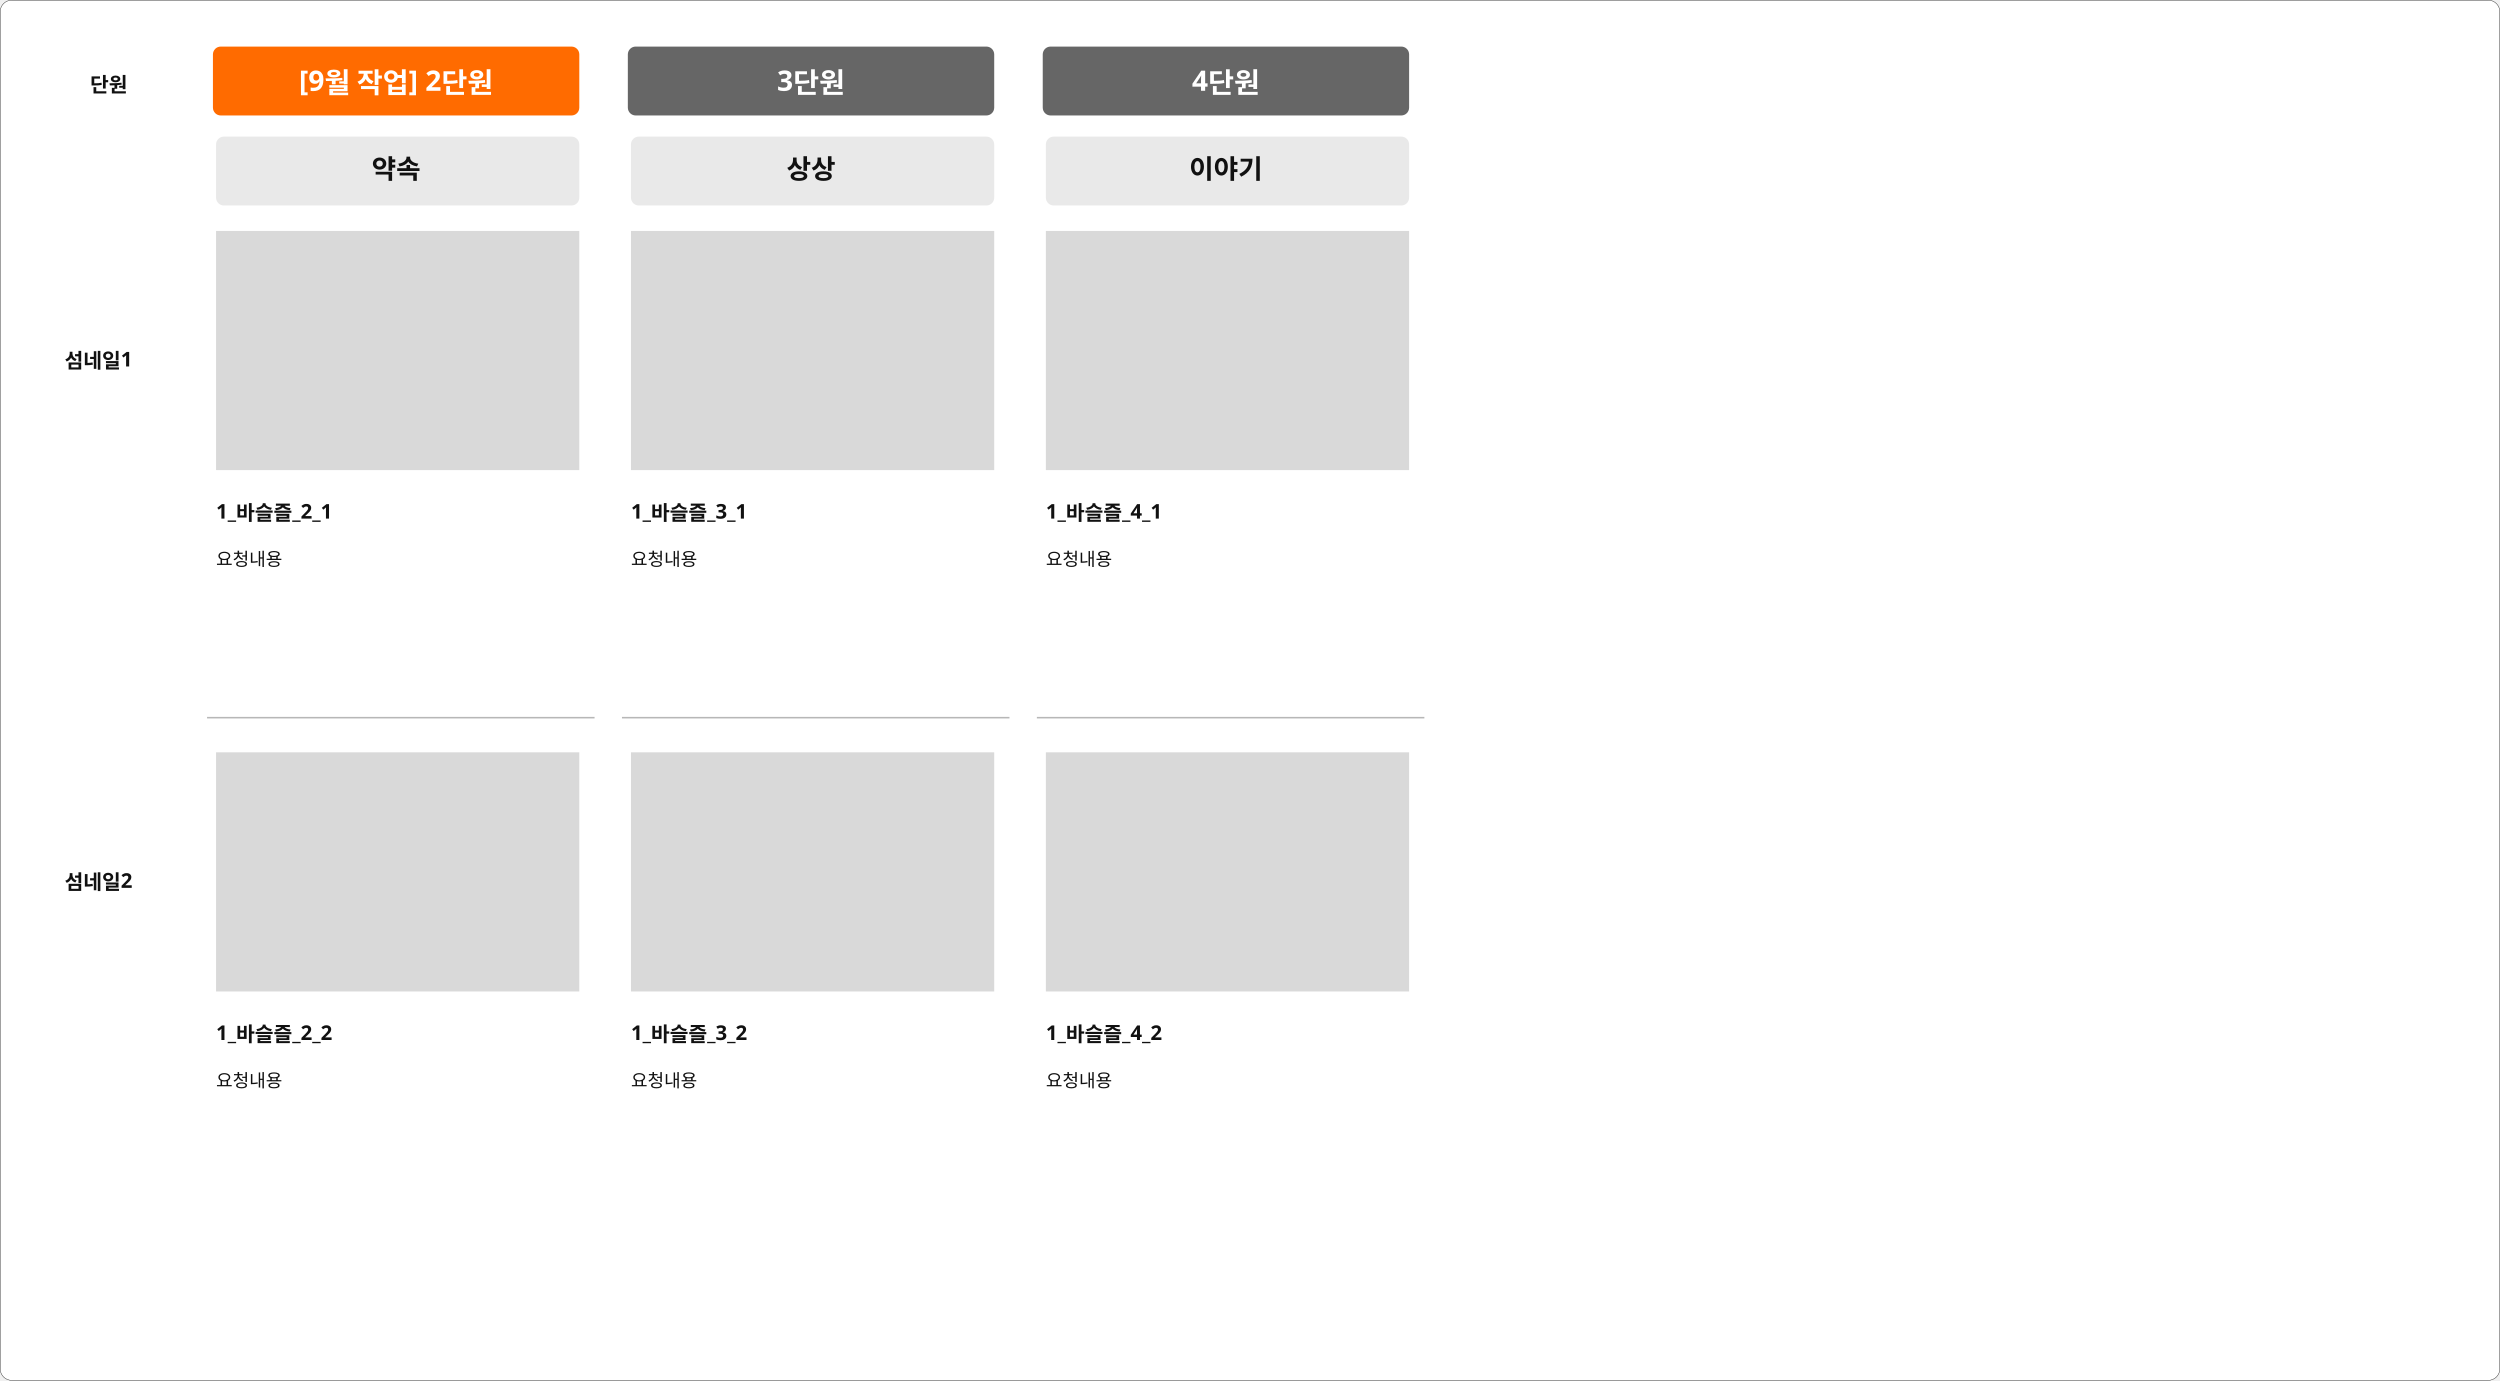
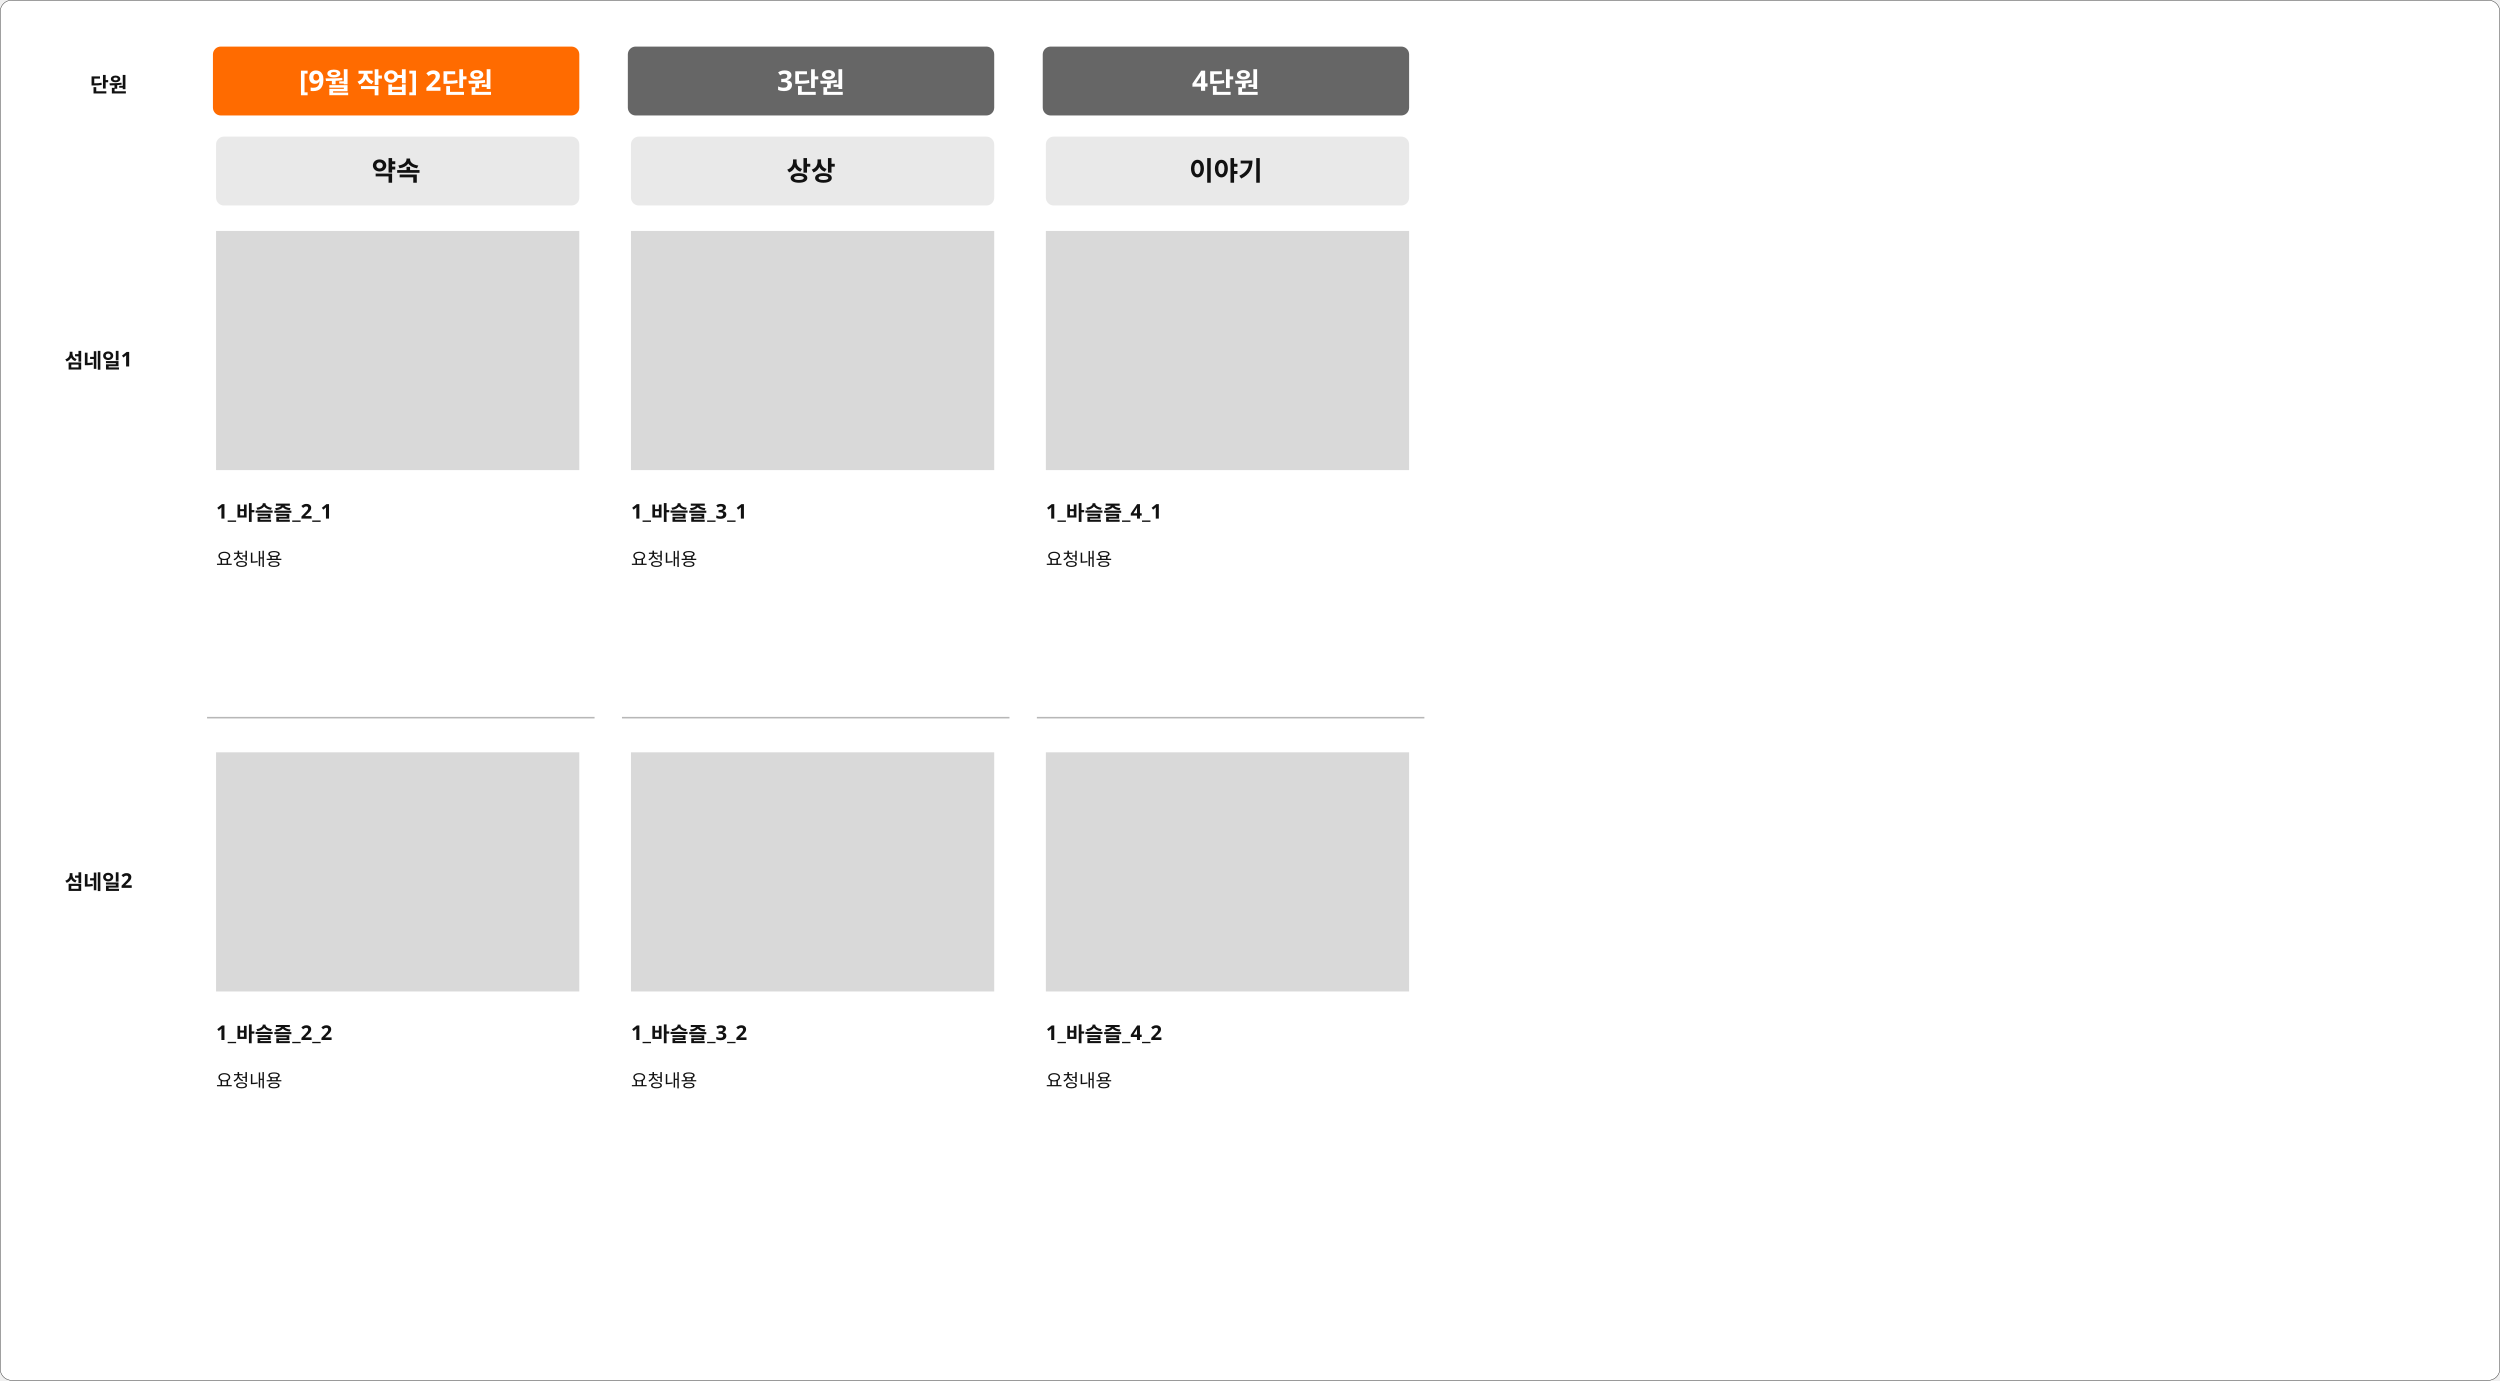
<svg xmlns="http://www.w3.org/2000/svg" width="6387" height="3527" viewBox="0 0 6387 3527" role="img" aria-labelledby="svg-title svg-desc">
  <style>
    text { font-family: 'NanumGothic', sans-serif; fill: #111111; letter-spacing: 0; }
    .unit-title { fill: #ffffff; font-size: 72px; font-weight: 700; }
    .filename { font-size: 52px; font-weight: 700; }
    .reuse-filename { fill: #8f3fab; }
    .request-label { font-size: 46px; font-weight: 400; }
    .row-label { font-size: 52px; font-weight: 700; }
  </style>
  <g id="board" data-name="작업표 배경">
    <rect id="board-background" x="0.5" y="0.5" width="6386" height="3526" rx="29.5" fill="#ffffff" stroke="#111111" />
  </g>
  <g id="labels" data-name="행 라벨">
    <g id="band-1-labels" data-name="1번째 행 라벨">
      <text id="band-1-unit-label" x="230" y="235" class="row-label">단원</text>
      <text id="band-1-thumbnail-1-label" x="165" y="940" class="row-label">섬네일1</text>
      <text id="band-1-thumbnail-2-label" x="165" y="2272" class="row-label">섬네일2</text>
    </g>
  </g>
  <g id="band-1-unit-2" data-name="[9월 작업] 2단원">
    <g id="band-1-unit-2-title" data-name="[9월 작업] 2단원 타이틀">
      <rect id="band-1-unit-2-title-background" x="544" y="119" width="936" height="176" rx="20" fill="#ff6b00" />
      <text id="band-1-unit-2-title-text" x="1012" y="232" text-anchor="middle" class="unit-title">[9월 작업] 2단원</text>
    </g>
    <g id="band-1-unit-2-item-1" data-name="약속">
      <g id="band-1-unit-2-item-1-name-title" data-name="약속 타이틀">
        <rect id="band-1-unit-2-item-1-name-background" x="552" y="349" width="928" height="176" rx="20" fill="#e9e9e9" />
-         <text id="band-1-unit-2-item-1-name" x="1012" y="456.04" text-anchor="middle" style="font-size:68px;font-weight:700">
-           <tspan id="band-1-unit-2-item-1-name-line-1" x="1012" dy="0">약속</tspan>
-         </text>
+         <text id="band-1-unit-2-item-1-name" x="1012" y="460.8" text-anchor="middle" style="font-size:68px;font-weight:700">약속</text>
      </g>
      <g id="band-1-unit-2-item-1-thumbnail-1" data-name="1_바슬즐_2_1">
        <rect id="band-1-unit-2-item-1-thumbnail-1-placeholder" x="552" y="590" width="928" height="611" fill="#d9d9d9" />
        <text id="band-1-unit-2-item-1-thumbnail-1-filename" x="552" y="1325" class="filename">1_바슬즐_2_1</text>
        <text id="band-1-unit-2-item-1-thumbnail-1-request" x="552" y="1445" class="request-label">요청내용</text>
      </g>
      <line id="band-1-unit-2-item-1-divider" x1="529" y1="1833.5" x2="1519" y2="1833.5" stroke="#b7b7b7" stroke-width="4" />
      <g id="band-1-unit-2-item-1-thumbnail-2" data-name="1_바슬즐_2_2">
        <rect id="band-1-unit-2-item-1-thumbnail-2-placeholder" x="552" y="1922" width="928" height="611" fill="#d9d9d9" />
        <text id="band-1-unit-2-item-1-thumbnail-2-filename" x="552" y="2657" class="filename">1_바슬즐_2_2</text>
        <text id="band-1-unit-2-item-1-thumbnail-2-request" x="552" y="2777" class="request-label">요청내용</text>
      </g>
    </g>
  </g>
  <g id="band-1-unit-3" data-name="3단원">
    <g id="band-1-unit-3-title" data-name="3단원 타이틀">
      <rect id="band-1-unit-3-title-background" x="1604" y="119" width="936" height="176" rx="20" fill="#666666" />
      <text id="band-1-unit-3-title-text" x="2072" y="232" text-anchor="middle" class="unit-title">3단원</text>
    </g>
    <g id="band-1-unit-3-item-1" data-name="상상">
      <g id="band-1-unit-3-item-1-name-title" data-name="상상 타이틀">
        <rect id="band-1-unit-3-item-1-name-background" x="1612" y="349" width="928" height="176" rx="20" fill="#e9e9e9" />
-         <text id="band-1-unit-3-item-1-name" x="2072" y="456.04" text-anchor="middle" style="font-size:68px;font-weight:700">
-           <tspan id="band-1-unit-3-item-1-name-line-1" x="2072" dy="0">상상</tspan>
-         </text>
+         <text id="band-1-unit-3-item-1-name" x="2072" y="460.8" text-anchor="middle" style="font-size:68px;font-weight:700">상상</text>
      </g>
      <g id="band-1-unit-3-item-1-thumbnail-1" data-name="1_바슬즐_3_1">
        <rect id="band-1-unit-3-item-1-thumbnail-1-placeholder" x="1612" y="590" width="928" height="611" fill="#d9d9d9" />
        <text id="band-1-unit-3-item-1-thumbnail-1-filename" x="1612" y="1325" class="filename">1_바슬즐_3_1</text>
        <text id="band-1-unit-3-item-1-thumbnail-1-request" x="1612" y="1445" class="request-label">요청내용</text>
      </g>
      <line id="band-1-unit-3-item-1-divider" x1="1589" y1="1833.5" x2="2579" y2="1833.5" stroke="#b7b7b7" stroke-width="4" />
      <g id="band-1-unit-3-item-1-thumbnail-2" data-name="1_바슬즐_3_2">
        <rect id="band-1-unit-3-item-1-thumbnail-2-placeholder" x="1612" y="1922" width="928" height="611" fill="#d9d9d9" />
        <text id="band-1-unit-3-item-1-thumbnail-2-filename" x="1612" y="2657" class="filename">1_바슬즐_3_2</text>
        <text id="band-1-unit-3-item-1-thumbnail-2-request" x="1612" y="2777" class="request-label">요청내용</text>
      </g>
    </g>
  </g>
  <g id="band-1-unit-4" data-name="4단원">
    <g id="band-1-unit-4-title" data-name="4단원 타이틀">
      <rect id="band-1-unit-4-title-background" x="2664" y="119" width="936" height="176" rx="20" fill="#666666" />
      <text id="band-1-unit-4-title-text" x="3132" y="232" text-anchor="middle" class="unit-title">4단원</text>
    </g>
    <g id="band-1-unit-4-item-1" data-name="이야기">
      <g id="band-1-unit-4-item-1-name-title" data-name="이야기 타이틀">
        <rect id="band-1-unit-4-item-1-name-background" x="2672" y="349" width="928" height="176" rx="20" fill="#e9e9e9" />
-         <text id="band-1-unit-4-item-1-name" x="3132" y="456.04" text-anchor="middle" style="font-size:68px;font-weight:700">
-           <tspan id="band-1-unit-4-item-1-name-line-1" x="3132" dy="0">이야기</tspan>
-         </text>
+         <text id="band-1-unit-4-item-1-name" x="3132" y="460.8" text-anchor="middle" style="font-size:68px;font-weight:700">이야기</text>
      </g>
      <g id="band-1-unit-4-item-1-thumbnail-1" data-name="1_바슬즐_4_1">
        <rect id="band-1-unit-4-item-1-thumbnail-1-placeholder" x="2672" y="590" width="928" height="611" fill="#d9d9d9" />
        <text id="band-1-unit-4-item-1-thumbnail-1-filename" x="2672" y="1325" class="filename">1_바슬즐_4_1</text>
        <text id="band-1-unit-4-item-1-thumbnail-1-request" x="2672" y="1445" class="request-label">요청내용</text>
      </g>
      <line id="band-1-unit-4-item-1-divider" x1="2649" y1="1833.5" x2="3639" y2="1833.5" stroke="#b7b7b7" stroke-width="4" />
      <g id="band-1-unit-4-item-1-thumbnail-2" data-name="1_바슬즐_4_2">
        <rect id="band-1-unit-4-item-1-thumbnail-2-placeholder" x="2672" y="1922" width="928" height="611" fill="#d9d9d9" />
        <text id="band-1-unit-4-item-1-thumbnail-2-filename" x="2672" y="2657" class="filename">1_바슬즐_4_2</text>
        <text id="band-1-unit-4-item-1-thumbnail-2-request" x="2672" y="2777" class="request-label">요청내용</text>
      </g>
    </g>
  </g>
</svg>
